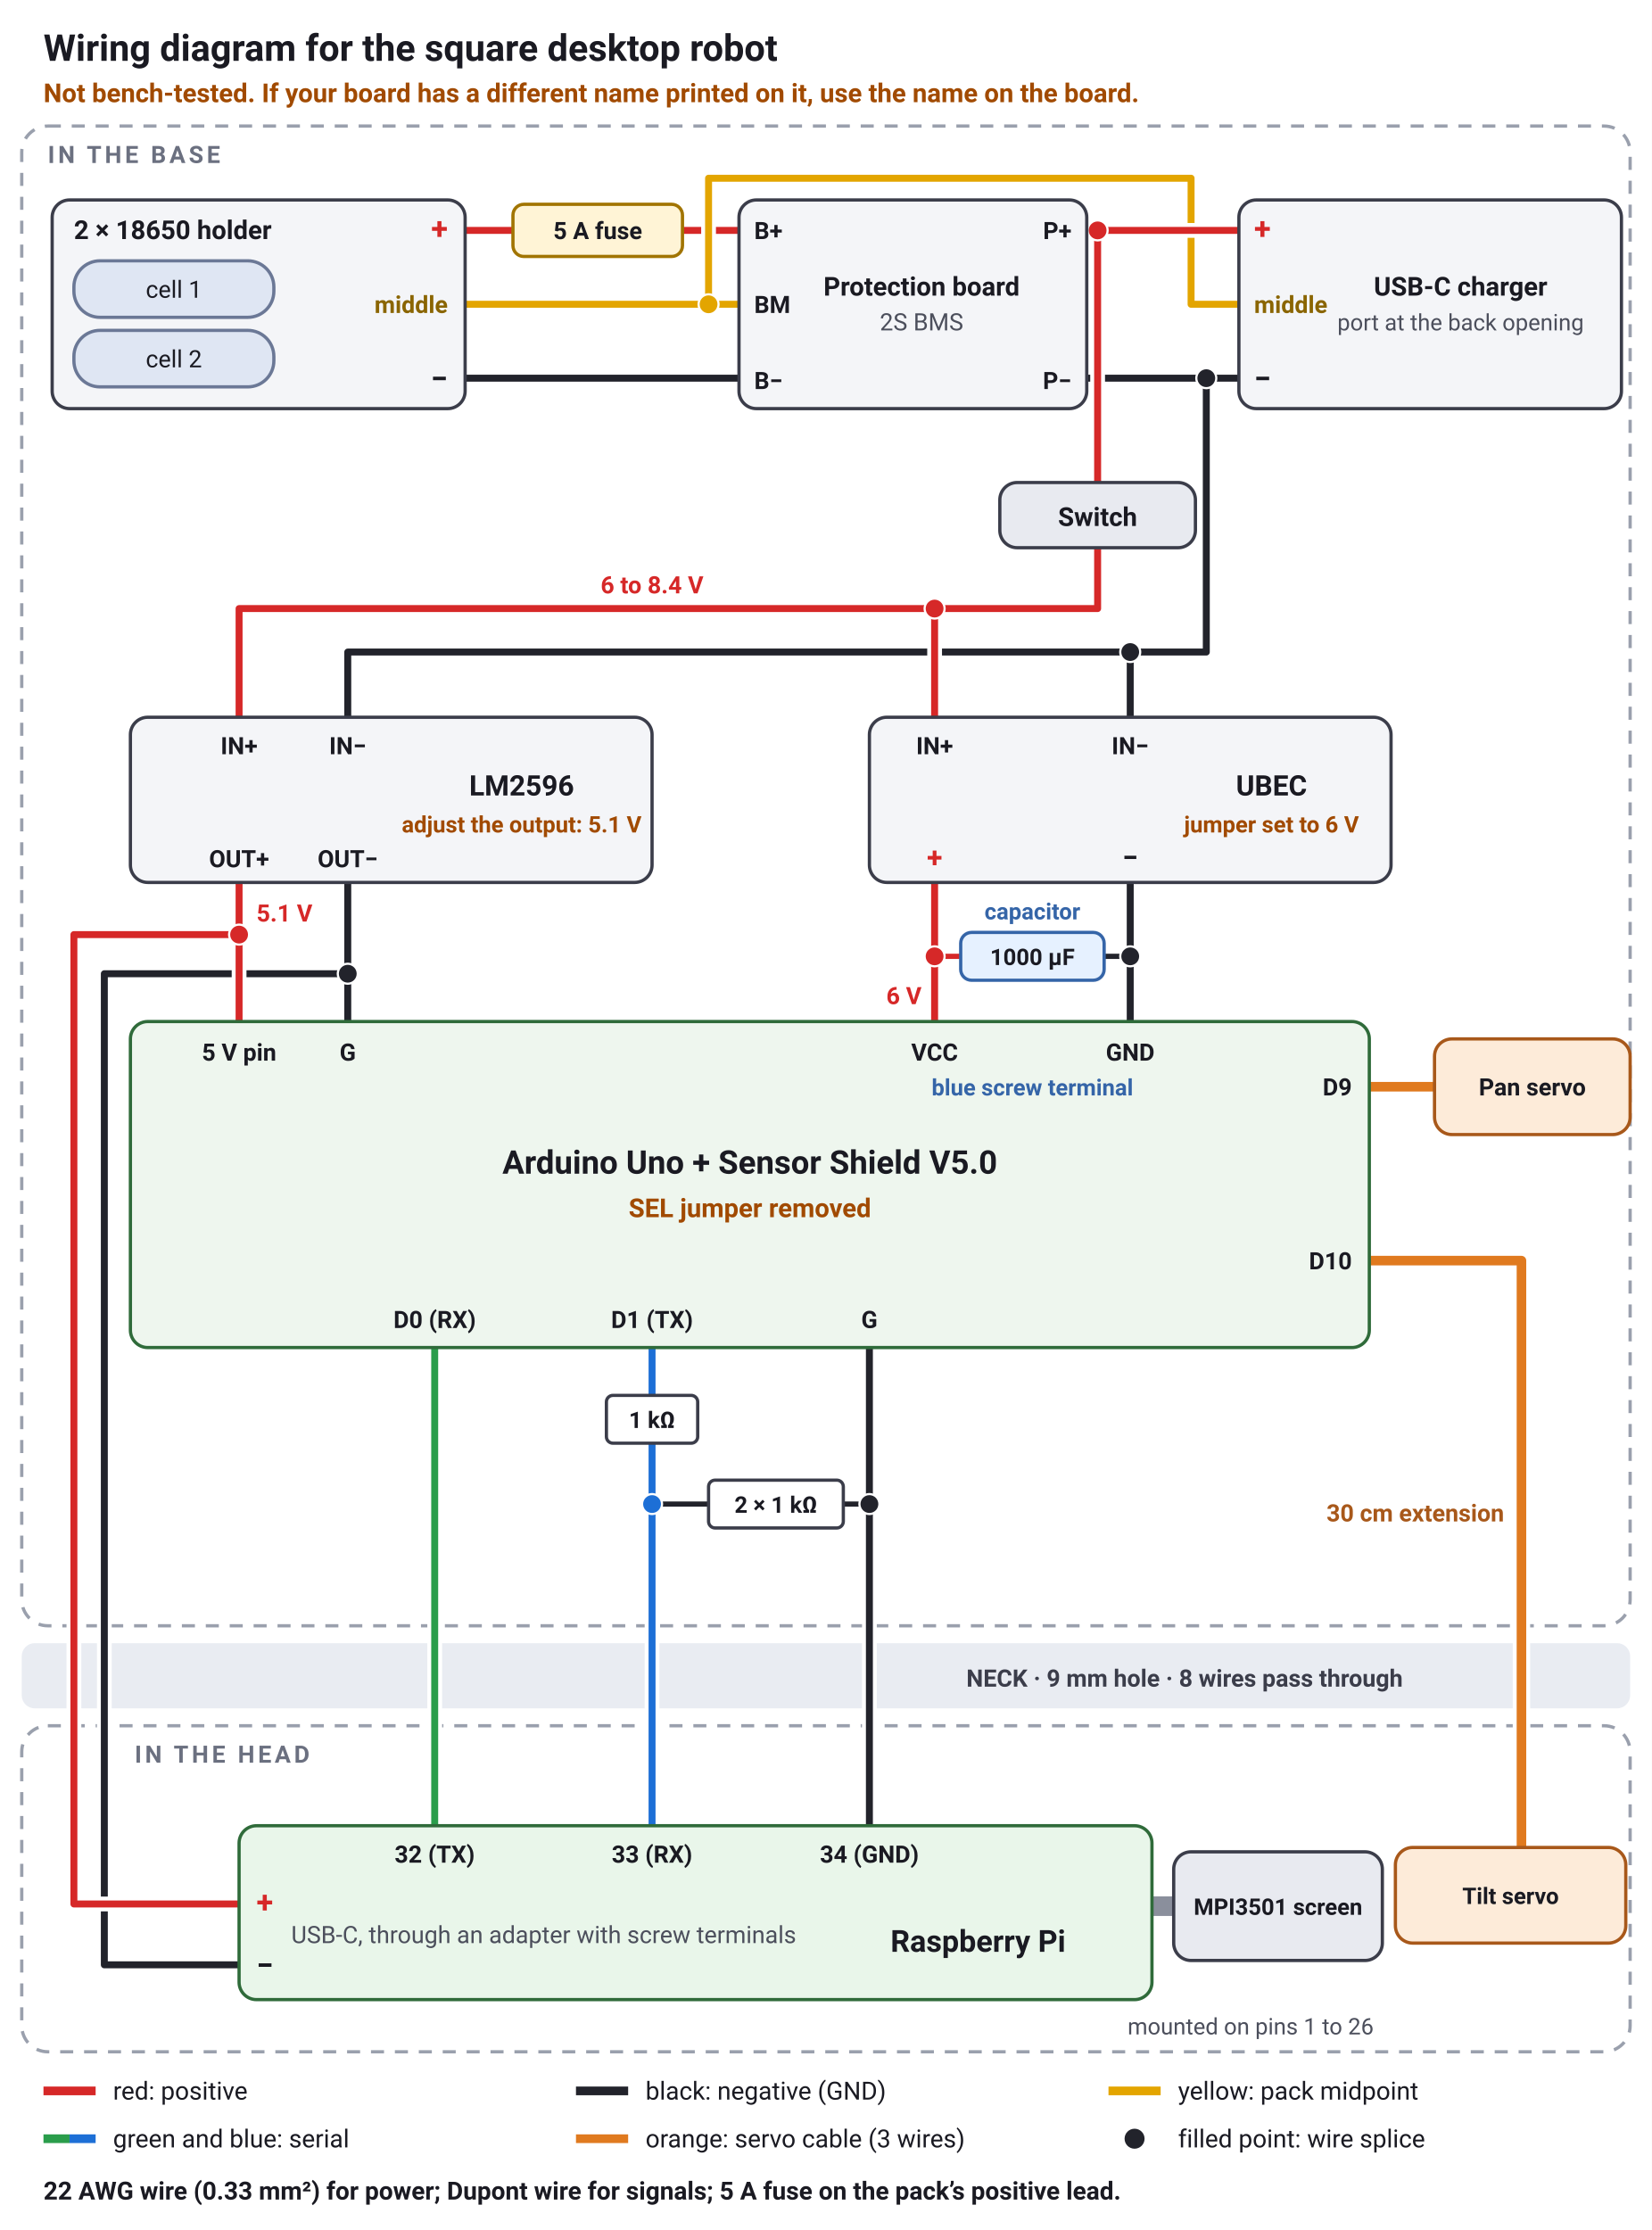
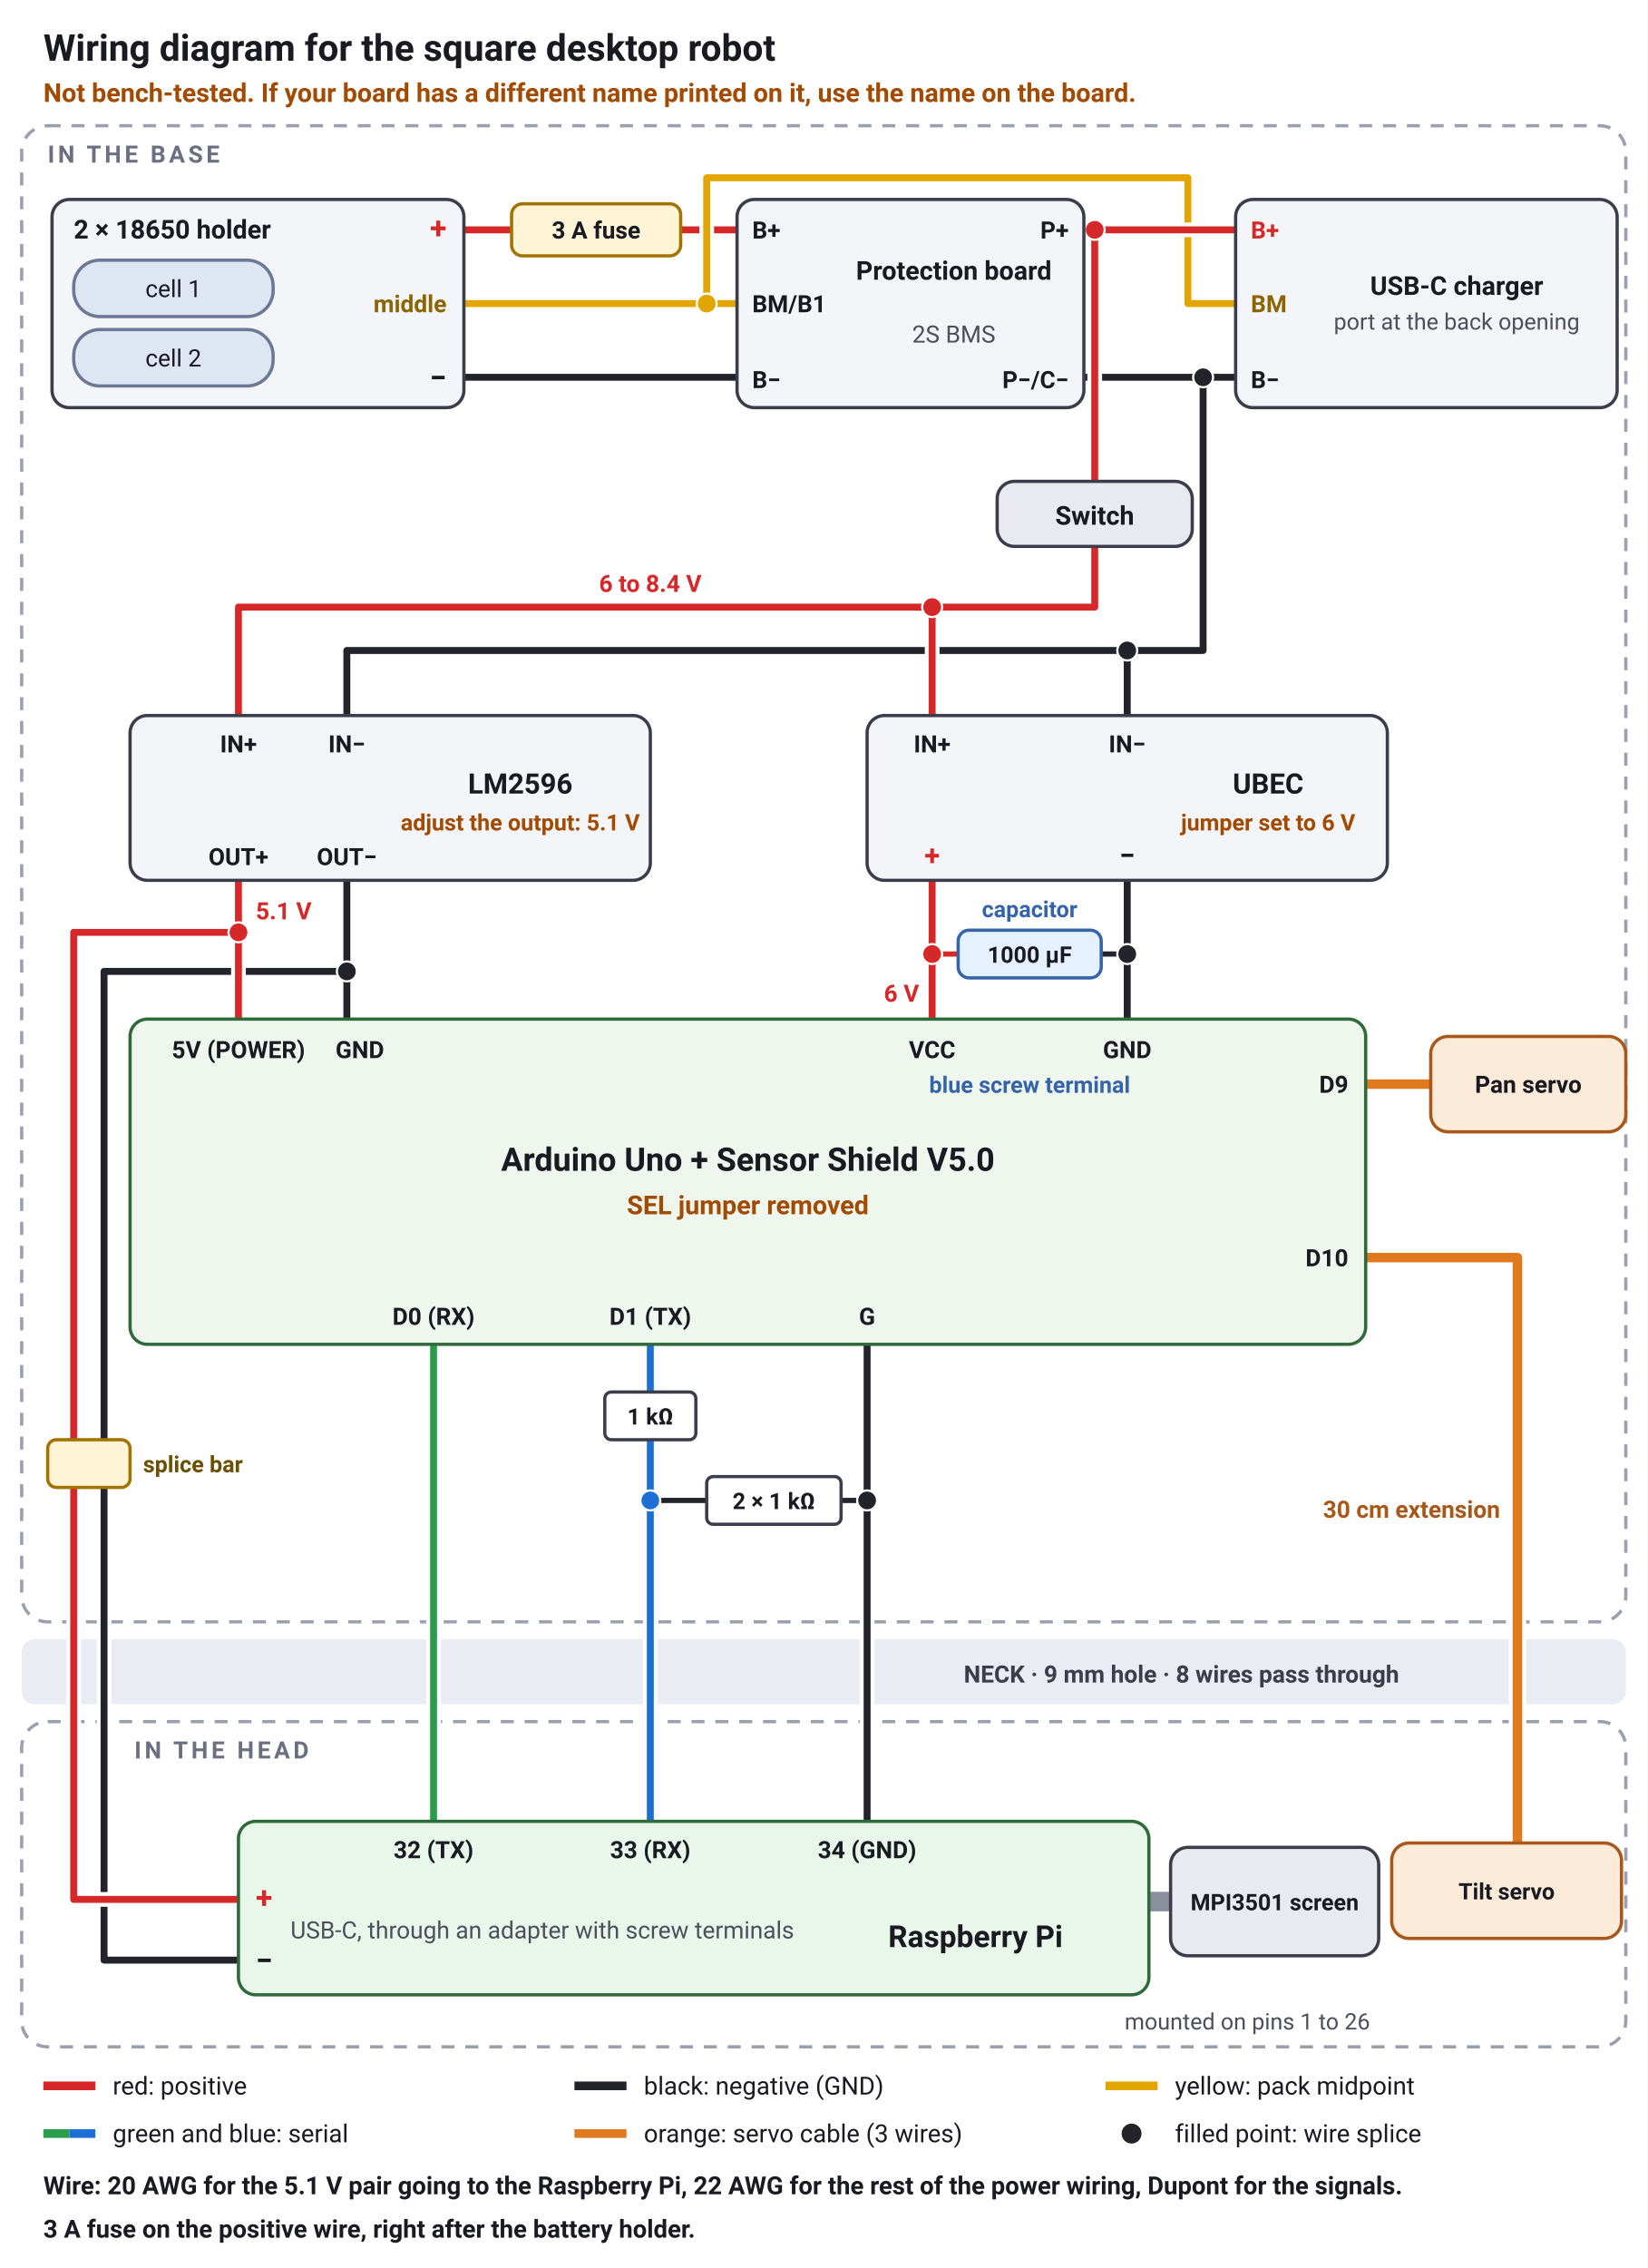
- <svg xmlns="http://www.w3.org/2000/svg" viewBox="0 0 760 1026" width="760" height="1026" font-family="Segoe UI, Roboto, Helvetica, Arial, sans-serif" role="img">
-   <rect x="0" y="0" width="760" height="1026" fill="#ffffff" />
+ <svg xmlns="http://www.w3.org/2000/svg" viewBox="0 0 760 1046" width="760" height="1046" font-family="Segoe UI, Roboto, Helvetica, Arial, sans-serif" role="img">
+   <rect x="0" y="0" width="760" height="1046" fill="#ffffff" />
  <text x="20" y="28" font-size="17" text-anchor="start" font-weight="700" fill="#1a1a22">Wiring diagram for the square desktop robot</text>
  <text x="20" y="47" font-size="12" text-anchor="start" font-weight="600" fill="#a14a00">Not bench-tested. If your board has a different name printed on it, use the name on the board.</text>
  <rect x="10" y="58" width="740" height="690" rx="12" fill="none" stroke="#9aa0ad" stroke-width="1.5" stroke-dasharray="6 5" />
  <text x="22" y="75" font-size="11" text-anchor="start" font-weight="700" fill="#6b7080" letter-spacing="1.5">IN THE BASE</text>
  <rect x="10" y="756" width="740" height="30" rx="6" fill="#e9ecf2" />
  <rect x="10" y="794" width="740" height="150" rx="12" fill="none" stroke="#9aa0ad" stroke-width="1.5" stroke-dasharray="6 5" />
  <text x="62" y="811" font-size="11" text-anchor="start" font-weight="700" fill="#6b7080" letter-spacing="1.5">IN THE HEAD</text>
  <polyline points="214,106 236,106" fill="none" stroke="#fff" stroke-width="6.8" stroke-linejoin="round" />
  <polyline points="214,106 236,106" fill="none" stroke="#d62828" stroke-width="3.2" stroke-linejoin="round" stroke-linecap="round" />
  <polyline points="314,106 340,106" fill="none" stroke="#fff" stroke-width="6.8" stroke-linejoin="round" />
  <polyline points="314,106 340,106" fill="none" stroke="#d62828" stroke-width="3.2" stroke-linejoin="round" stroke-linecap="round" />
  <polyline points="214,174 340,174" fill="none" stroke="#fff" stroke-width="6.8" stroke-linejoin="round" />
  <polyline points="214,174 340,174" fill="none" stroke="#22232b" stroke-width="3.2" stroke-linejoin="round" stroke-linecap="round" />
  <polyline points="214,140 340,140" fill="none" stroke="#fff" stroke-width="6.8" stroke-linejoin="round" />
  <polyline points="214,140 340,140" fill="none" stroke="#e3a500" stroke-width="3.2" stroke-linejoin="round" stroke-linecap="round" />
  <polyline points="326,140 326,82 548,82 548,140 570,140" fill="none" stroke="#fff" stroke-width="6.8" stroke-linejoin="round" />
  <polyline points="326,140 326,82 548,82 548,140 570,140" fill="none" stroke="#e3a500" stroke-width="3.2" stroke-linejoin="round" stroke-linecap="round" />
  <polyline points="500,174 570,174" fill="none" stroke="#fff" stroke-width="6.8" stroke-linejoin="round" />
  <polyline points="500,174 570,174" fill="none" stroke="#22232b" stroke-width="3.2" stroke-linejoin="round" stroke-linecap="round" />
  <polyline points="500,106 570,106" fill="none" stroke="#fff" stroke-width="6.8" stroke-linejoin="round" />
  <polyline points="500,106 570,106" fill="none" stroke="#d62828" stroke-width="3.2" stroke-linejoin="round" stroke-linecap="round" />
  <polyline points="555,174 555,300 160,300 160,330" fill="none" stroke="#fff" stroke-width="6.8" stroke-linejoin="round" />
  <polyline points="555,174 555,300 160,300 160,330" fill="none" stroke="#22232b" stroke-width="3.2" stroke-linejoin="round" stroke-linecap="round" />
  <polyline points="520,300 520,330" fill="none" stroke="#fff" stroke-width="6.8" stroke-linejoin="round" />
  <polyline points="520,300 520,330" fill="none" stroke="#22232b" stroke-width="3.2" stroke-linejoin="round" stroke-linecap="round" />
  <polyline points="505,106 505,222" fill="none" stroke="#fff" stroke-width="6.8" stroke-linejoin="round" />
  <polyline points="505,106 505,222" fill="none" stroke="#d62828" stroke-width="3.2" stroke-linejoin="round" stroke-linecap="round" />
  <polyline points="505,252 505,280 110,280 110,330" fill="none" stroke="#fff" stroke-width="6.8" stroke-linejoin="round" />
  <polyline points="505,252 505,280 110,280 110,330" fill="none" stroke="#d62828" stroke-width="3.2" stroke-linejoin="round" stroke-linecap="round" />
  <polyline points="430,280 430,330" fill="none" stroke="#fff" stroke-width="6.8" stroke-linejoin="round" />
  <polyline points="430,280 430,330" fill="none" stroke="#d62828" stroke-width="3.2" stroke-linejoin="round" stroke-linecap="round" />
  <polyline points="160,406 160,470" fill="none" stroke="#fff" stroke-width="6.8" stroke-linejoin="round" />
  <polyline points="160,406 160,470" fill="none" stroke="#22232b" stroke-width="3.2" stroke-linejoin="round" stroke-linecap="round" />
  <polyline points="160,448 48,448 48,904 110,904" fill="none" stroke="#fff" stroke-width="6.8" stroke-linejoin="round" />
  <polyline points="160,448 48,448 48,904 110,904" fill="none" stroke="#22232b" stroke-width="3.2" stroke-linejoin="round" stroke-linecap="round" />
  <polyline points="110,406 110,470" fill="none" stroke="#fff" stroke-width="6.8" stroke-linejoin="round" />
  <polyline points="110,406 110,470" fill="none" stroke="#d62828" stroke-width="3.2" stroke-linejoin="round" stroke-linecap="round" />
  <polyline points="110,430 34,430 34,876 110,876" fill="none" stroke="#fff" stroke-width="6.8" stroke-linejoin="round" />
  <polyline points="110,430 34,430 34,876 110,876" fill="none" stroke="#d62828" stroke-width="3.2" stroke-linejoin="round" stroke-linecap="round" />
  <polyline points="430,406 430,470" fill="none" stroke="#fff" stroke-width="6.8" stroke-linejoin="round" />
  <polyline points="430,406 430,470" fill="none" stroke="#d62828" stroke-width="3.2" stroke-linejoin="round" stroke-linecap="round" />
  <polyline points="520,406 520,470" fill="none" stroke="#fff" stroke-width="6.8" stroke-linejoin="round" />
  <polyline points="520,406 520,470" fill="none" stroke="#22232b" stroke-width="3.2" stroke-linejoin="round" stroke-linecap="round" />
  <polyline points="430,440 442,440" fill="none" stroke="#fff" stroke-width="6.0" stroke-linejoin="round" />
  <polyline points="430,440 442,440" fill="none" stroke="#d62828" stroke-width="2.4" stroke-linejoin="round" stroke-linecap="round" />
  <polyline points="508,440 520,440" fill="none" stroke="#fff" stroke-width="6.0" stroke-linejoin="round" />
  <polyline points="508,440 520,440" fill="none" stroke="#22232b" stroke-width="2.4" stroke-linejoin="round" stroke-linecap="round" />
  <polyline points="630,500 660,500" fill="none" stroke="#fff" stroke-width="8.0" stroke-linejoin="round" />
  <polyline points="630,500 660,500" fill="none" stroke="#e07a1f" stroke-width="4.4" stroke-linejoin="round" stroke-linecap="round" />
  <polyline points="630,580 700,580 700,850" fill="none" stroke="#fff" stroke-width="8.0" stroke-linejoin="round" />
  <polyline points="630,580 700,580 700,850" fill="none" stroke="#e07a1f" stroke-width="4.4" stroke-linejoin="round" stroke-linecap="round" />
  <polyline points="200,620 200,840" fill="none" stroke="#fff" stroke-width="6.8" stroke-linejoin="round" />
  <polyline points="200,620 200,840" fill="none" stroke="#2a9d4b" stroke-width="3.2" stroke-linejoin="round" stroke-linecap="round" />
  <polyline points="300,620 300,642" fill="none" stroke="#fff" stroke-width="6.8" stroke-linejoin="round" />
  <polyline points="300,620 300,642" fill="none" stroke="#1d6fd6" stroke-width="3.2" stroke-linejoin="round" stroke-linecap="round" />
  <polyline points="300,664 300,840" fill="none" stroke="#fff" stroke-width="6.8" stroke-linejoin="round" />
  <polyline points="300,664 300,840" fill="none" stroke="#1d6fd6" stroke-width="3.2" stroke-linejoin="round" stroke-linecap="round" />
  <polyline points="300,692 326,692" fill="none" stroke="#fff" stroke-width="6.0" stroke-linejoin="round" />
  <polyline points="300,692 326,692" fill="none" stroke="#22232b" stroke-width="2.4" stroke-linejoin="round" stroke-linecap="round" />
  <polyline points="388,692 400,692" fill="none" stroke="#fff" stroke-width="6.0" stroke-linejoin="round" />
  <polyline points="388,692 400,692" fill="none" stroke="#22232b" stroke-width="2.4" stroke-linejoin="round" stroke-linecap="round" />
  <polyline points="400,620 400,840" fill="none" stroke="#fff" stroke-width="6.8" stroke-linejoin="round" />
  <polyline points="400,620 400,840" fill="none" stroke="#22232b" stroke-width="3.2" stroke-linejoin="round" stroke-linecap="round" />
  <polyline points="530,877 540,877" fill="none" stroke="#fff" stroke-width="12.6" stroke-linejoin="round" />
  <polyline points="530,877 540,877" fill="none" stroke="#8a8f9c" stroke-width="9" stroke-linejoin="round" stroke-linecap="round" />
  <circle cx="326" cy="140" r="4.6" fill="#e3a500" stroke="#fff" stroke-width="1" />
  <circle cx="505" cy="106" r="4.6" fill="#d62828" stroke="#fff" stroke-width="1" />
  <circle cx="555" cy="174" r="4.6" fill="#22232b" stroke="#fff" stroke-width="1" />
  <circle cx="520" cy="300" r="4.6" fill="#22232b" stroke="#fff" stroke-width="1" />
  <circle cx="430" cy="280" r="4.6" fill="#d62828" stroke="#fff" stroke-width="1" />
  <circle cx="110" cy="430" r="4.6" fill="#d62828" stroke="#fff" stroke-width="1" />
  <circle cx="160" cy="448" r="4.6" fill="#22232b" stroke="#fff" stroke-width="1" />
  <circle cx="430" cy="440" r="4.6" fill="#d62828" stroke="#fff" stroke-width="1" />
  <circle cx="520" cy="440" r="4.6" fill="#22232b" stroke="#fff" stroke-width="1" />
  <circle cx="300" cy="692" r="4.6" fill="#1d6fd6" stroke="#fff" stroke-width="1" />
  <circle cx="400" cy="692" r="4.6" fill="#22232b" stroke="#fff" stroke-width="1" />
  <text x="545" y="776" font-size="11" text-anchor="middle" font-weight="700" fill="#3b3d4a">NECK · 9 mm hole · 8 wires pass through</text>
  <rect x="24" y="92" width="190" height="96" rx="8" fill="#f4f5f8" stroke="#3b3d4a" stroke-width="1.5" />
  <text x="34" y="110" font-size="12" text-anchor="start" font-weight="700" fill="#1a1a22">2 × 18650 holder</text>
  <rect x="34" y="120" width="92" height="26" rx="12" fill="#dfe6f3" stroke="#6b7896" stroke-width="1.5" />
  <text x="80" y="137" font-size="11" text-anchor="middle" font-weight="400" fill="#1a1a22">cell 1</text>
  <rect x="34" y="152" width="92" height="26" rx="12" fill="#dfe6f3" stroke="#6b7896" stroke-width="1.5" />
  <text x="80" y="169" font-size="11" text-anchor="middle" font-weight="400" fill="#1a1a22">cell 2</text>
  <text x="206" y="110" font-size="14" text-anchor="end" font-weight="700" fill="#d62828">+</text>
  <text x="206" y="144" font-size="11" text-anchor="end" font-weight="700" fill="#8a6500">middle</text>
  <text x="206" y="179" font-size="14" text-anchor="end" font-weight="700" fill="#1a1a22">−</text>
  <rect x="236" y="94" width="78" height="24" rx="5" fill="#fff4d6" stroke="#a17400" stroke-width="1.5" />
-   <text x="275" y="110" font-size="11" text-anchor="middle" font-weight="600" fill="#1a1a22">5 A fuse</text>
+   <text x="275" y="110" font-size="11" text-anchor="middle" font-weight="600" fill="#1a1a22">3 A fuse</text>
  <rect x="340" y="92" width="160" height="96" rx="8" fill="#f4f5f8" stroke="#3b3d4a" stroke-width="1.5" />
  <text x="347" y="110" font-size="11" text-anchor="start" font-weight="700" fill="#1a1a22">B+</text>
  <text x="493" y="110" font-size="11" text-anchor="end" font-weight="700" fill="#1a1a22">P+</text>
-   <text x="347" y="144" font-size="11" text-anchor="start" font-weight="700" fill="#1a1a22">BM</text>
+   <text x="347" y="144" font-size="11" text-anchor="start" font-weight="700" fill="#1a1a22">BM/B1</text>
  <text x="493" y="144" font-size="11" text-anchor="end" font-weight="700" fill="#1a1a22" />
  <text x="347" y="179" font-size="11" text-anchor="start" font-weight="700" fill="#1a1a22">B−</text>
-   <text x="493" y="179" font-size="11" text-anchor="end" font-weight="700" fill="#1a1a22">P−</text>
-   <text x="424" y="136" font-size="12" text-anchor="middle" font-weight="700" fill="#1a1a22">Protection board</text>
-   <text x="424" y="152" font-size="11" text-anchor="middle" font-weight="400" fill="#4c4f5c">2S BMS</text>
+   <text x="493" y="179" font-size="11" text-anchor="end" font-weight="700" fill="#1a1a22">P−/C−</text>
+   <text x="440" y="129" font-size="12" text-anchor="middle" font-weight="700" fill="#1a1a22">Protection board</text>
+   <text x="440" y="158" font-size="11" text-anchor="middle" font-weight="400" fill="#4c4f5c">2S BMS</text>
  <rect x="570" y="92" width="176" height="96" rx="8" fill="#f4f5f8" stroke="#3b3d4a" stroke-width="1.5" />
-   <text x="577" y="110" font-size="14" text-anchor="start" font-weight="700" fill="#d62828">+</text>
-   <text x="577" y="144" font-size="11" text-anchor="start" font-weight="700" fill="#8a6500">middle</text>
-   <text x="577" y="179" font-size="14" text-anchor="start" font-weight="700" fill="#1a1a22">−</text>
+   <text x="577" y="110" font-size="11" text-anchor="start" font-weight="700" fill="#d62828">B+</text>
+   <text x="577" y="144" font-size="11" text-anchor="start" font-weight="700" fill="#8a6500">BM</text>
+   <text x="577" y="179" font-size="11" text-anchor="start" font-weight="700" fill="#1a1a22">B−</text>
  <text x="672" y="136" font-size="12" text-anchor="middle" font-weight="700" fill="#1a1a22">USB-C charger</text>
  <text x="672" y="152" font-size="10.5" text-anchor="middle" font-weight="400" fill="#4c4f5c">port at the back opening</text>
  <rect x="460" y="222" width="90" height="30" rx="8" fill="#e8eaf0" stroke="#3b3d4a" stroke-width="1.5" />
  <text x="505" y="242" font-size="12" text-anchor="middle" font-weight="700" fill="#1a1a22">Switch</text>
  <text x="300" y="273" font-size="11" text-anchor="middle" font-weight="600" fill="#d62828">6 to 8.4 V</text>
  <rect x="60" y="330" width="240" height="76" rx="8" fill="#f4f5f8" stroke="#3b3d4a" stroke-width="1.5" />
  <text x="110" y="347" font-size="11" text-anchor="middle" font-weight="700" fill="#1a1a22">IN+</text>
  <text x="160" y="347" font-size="11" text-anchor="middle" font-weight="700" fill="#1a1a22">IN−</text>
  <text x="110" y="399" font-size="11" text-anchor="middle" font-weight="700" fill="#1a1a22">OUT+</text>
  <text x="160" y="399" font-size="11" text-anchor="middle" font-weight="700" fill="#1a1a22">OUT−</text>
  <text x="240" y="366" font-size="13" text-anchor="middle" font-weight="700" fill="#1a1a22">LM2596</text>
  <text x="240" y="383" font-size="10.5" text-anchor="middle" font-weight="600" fill="#a14a00">adjust the output: 5.1 V</text>
  <rect x="400" y="330" width="240" height="76" rx="8" fill="#f4f5f8" stroke="#3b3d4a" stroke-width="1.5" />
  <text x="430" y="347" font-size="11" text-anchor="middle" font-weight="700" fill="#1a1a22">IN+</text>
  <text x="520" y="347" font-size="11" text-anchor="middle" font-weight="700" fill="#1a1a22">IN−</text>
  <text x="430" y="399" font-size="13" text-anchor="middle" font-weight="700" fill="#d62828">+</text>
  <text x="520" y="399" font-size="13" text-anchor="middle" font-weight="700" fill="#1a1a22">−</text>
  <text x="585" y="366" font-size="13" text-anchor="middle" font-weight="700" fill="#1a1a22">UBEC</text>
  <text x="585" y="383" font-size="10.5" text-anchor="middle" font-weight="600" fill="#a14a00">jumper set to 6 V</text>
  <text x="118" y="424" font-size="11" text-anchor="start" font-weight="600" fill="#d62828">5.1 V</text>
  <text x="424" y="462" font-size="11" text-anchor="end" font-weight="600" fill="#d62828">6 V</text>
  <rect x="442" y="429" width="66" height="22" rx="5" fill="#e6f1ff" stroke="#3565a8" stroke-width="1.5" />
  <text x="475" y="444" font-size="10.5" text-anchor="middle" font-weight="600" fill="#1a1a22">1000 µF</text>
  <text x="475" y="423" font-size="10.5" text-anchor="middle" font-weight="600" fill="#3565a8">capacitor</text>
  <rect x="60" y="470" width="570" height="150" rx="8" fill="#eef6ee" stroke="#2f6b3a" stroke-width="1.5" />
-   <text x="110" y="488" font-size="11" text-anchor="middle" font-weight="700" fill="#1a1a22">5 V pin</text>
-   <text x="160" y="488" font-size="11" text-anchor="middle" font-weight="700" fill="#1a1a22">G</text>
+   <text x="110" y="488" font-size="11" text-anchor="middle" font-weight="700" fill="#1a1a22">5V (POWER)</text>
+   <text x="166" y="488" font-size="11" text-anchor="middle" font-weight="700" fill="#1a1a22">GND</text>
  <text x="430" y="488" font-size="11" text-anchor="middle" font-weight="700" fill="#1a1a22">VCC</text>
  <text x="520" y="488" font-size="11" text-anchor="middle" font-weight="700" fill="#1a1a22">GND</text>
  <text x="475" y="504" font-size="10.5" text-anchor="middle" font-weight="600" fill="#3565a8">blue screw terminal</text>
  <text x="345" y="540" font-size="15" text-anchor="middle" font-weight="700" fill="#1a1a22">Arduino Uno + Sensor Shield V5.0</text>
  <text x="345" y="560" font-size="12" text-anchor="middle" font-weight="600" fill="#a14a00">SEL jumper removed</text>
  <text x="622" y="504" font-size="11" text-anchor="end" font-weight="700" fill="#1a1a22">D9</text>
  <text x="622" y="584" font-size="11" text-anchor="end" font-weight="700" fill="#1a1a22">D10</text>
  <text x="200" y="611" font-size="11" text-anchor="middle" font-weight="700" fill="#1a1a22">D0 (RX)</text>
  <text x="300" y="611" font-size="11" text-anchor="middle" font-weight="700" fill="#1a1a22">D1 (TX)</text>
  <text x="400" y="611" font-size="11" text-anchor="middle" font-weight="700" fill="#1a1a22">G</text>
  <rect x="279" y="642" width="42" height="22" rx="3" fill="#fff" stroke="#3b3d4a" stroke-width="1.5" />
  <text x="300" y="657" font-size="10.5" text-anchor="middle" font-weight="600" fill="#1a1a22">1 kΩ</text>
  <rect x="326" y="681" width="62" height="22" rx="3" fill="#fff" stroke="#3b3d4a" stroke-width="1.5" />
  <text x="357" y="696" font-size="10.5" text-anchor="middle" font-weight="600" fill="#1a1a22">2 × 1 kΩ</text>
+   <rect x="22" y="664" width="38" height="22" rx="4" fill="#fff4d6" stroke="#a17400" stroke-width="1.5" />
+   <text x="66" y="679" font-size="10.5" text-anchor="start" font-weight="600" fill="#6b4e00">splice bar</text>
  <rect x="660" y="478" width="90" height="44" rx="8" fill="#fdebd9" stroke="#a8581a" stroke-width="1.5" />
  <text x="705" y="504" font-size="11" text-anchor="middle" font-weight="700" fill="#1a1a22">Pan servo</text>
  <text x="692" y="700" font-size="11" text-anchor="end" font-weight="600" fill="#a8581a">30 cm extension</text>
  <rect x="110" y="840" width="420" height="80" rx="8" fill="#e9f6ea" stroke="#2f6b3a" stroke-width="1.5" />
  <text x="200" y="857" font-size="11" text-anchor="middle" font-weight="700" fill="#1a1a22">32 (TX)</text>
  <text x="300" y="857" font-size="11" text-anchor="middle" font-weight="700" fill="#1a1a22">33 (RX)</text>
  <text x="400" y="857" font-size="11" text-anchor="middle" font-weight="700" fill="#1a1a22">34 (GND)</text>
  <text x="118" y="880" font-size="14" text-anchor="start" font-weight="700" fill="#d62828">+</text>
  <text x="118" y="909" font-size="14" text-anchor="start" font-weight="700" fill="#1a1a22">−</text>
  <text x="134" y="894" font-size="11" text-anchor="start" font-weight="400" fill="#4c4f5c">USB-C, through an adapter with screw terminals</text>
  <text x="450" y="898" font-size="14" text-anchor="middle" font-weight="700" fill="#1a1a22">Raspberry Pi</text>
  <rect x="540" y="852" width="96" height="50" rx="8" fill="#e8eaf0" stroke="#3b3d4a" stroke-width="1.5" />
  <text x="588" y="881" font-size="10.5" text-anchor="middle" font-weight="700" fill="#1a1a22">MPI3501 screen</text>
  <text x="632" y="936" font-size="10.5" text-anchor="end" font-weight="400" fill="#4c4f5c">mounted on pins 1 to 26</text>
  <rect x="642" y="850" width="106" height="44" rx="8" fill="#fdebd9" stroke="#a8581a" stroke-width="1.5" />
  <text x="695" y="876" font-size="10.5" text-anchor="middle" font-weight="700" fill="#1a1a22">Tilt servo</text>
  <line x1="20.0" y1="962" x2="44.0" y2="962" stroke="#d62828" stroke-width="4" />
  <text x="52" y="966" font-size="11.5" text-anchor="start" font-weight="400" fill="#1a1a22">red: positive</text>
  <line x1="265.0" y1="962" x2="289.0" y2="962" stroke="#22232b" stroke-width="4" />
  <text x="297" y="966" font-size="11.5" text-anchor="start" font-weight="400" fill="#1a1a22">black: negative (GND)</text>
  <line x1="510.0" y1="962" x2="534.0" y2="962" stroke="#e3a500" stroke-width="4" />
  <text x="542" y="966" font-size="11.5" text-anchor="start" font-weight="400" fill="#1a1a22">yellow: pack midpoint</text>
  <line x1="20.0" y1="984" x2="32.0" y2="984" stroke="#2a9d4b" stroke-width="4" />
  <line x1="32.0" y1="984" x2="44.0" y2="984" stroke="#1d6fd6" stroke-width="4" />
  <text x="52" y="988" font-size="11.5" text-anchor="start" font-weight="400" fill="#1a1a22">green and blue: serial</text>
  <line x1="265.0" y1="984" x2="289.0" y2="984" stroke="#e07a1f" stroke-width="4" />
  <text x="297" y="988" font-size="11.5" text-anchor="start" font-weight="400" fill="#1a1a22">orange: servo cable (3 wires)</text>
  <circle cx="522" cy="984" r="4.6" fill="#22232b" />
  <text x="542" y="988" font-size="11.5" text-anchor="start" font-weight="400" fill="#1a1a22">filled point: wire splice</text>
-   <text x="20" y="1012" font-size="11.5" text-anchor="start" font-weight="600" fill="#1a1a22">22 AWG wire (0.33 mm²) for power; Dupont wire for signals; 5 A fuse on the pack’s positive lead.</text>
+   <text x="20" y="1012" font-size="11.5" text-anchor="start" font-weight="600" fill="#1a1a22">Wire: 20 AWG for the 5.1 V pair going to the Raspberry Pi, 22 AWG for the rest of the power wiring, Dupont for the signals.</text>
+   <text x="20" y="1032" font-size="11.5" text-anchor="start" font-weight="600" fill="#1a1a22">3 A fuse on the positive wire, right after the battery holder.</text>
</svg>
